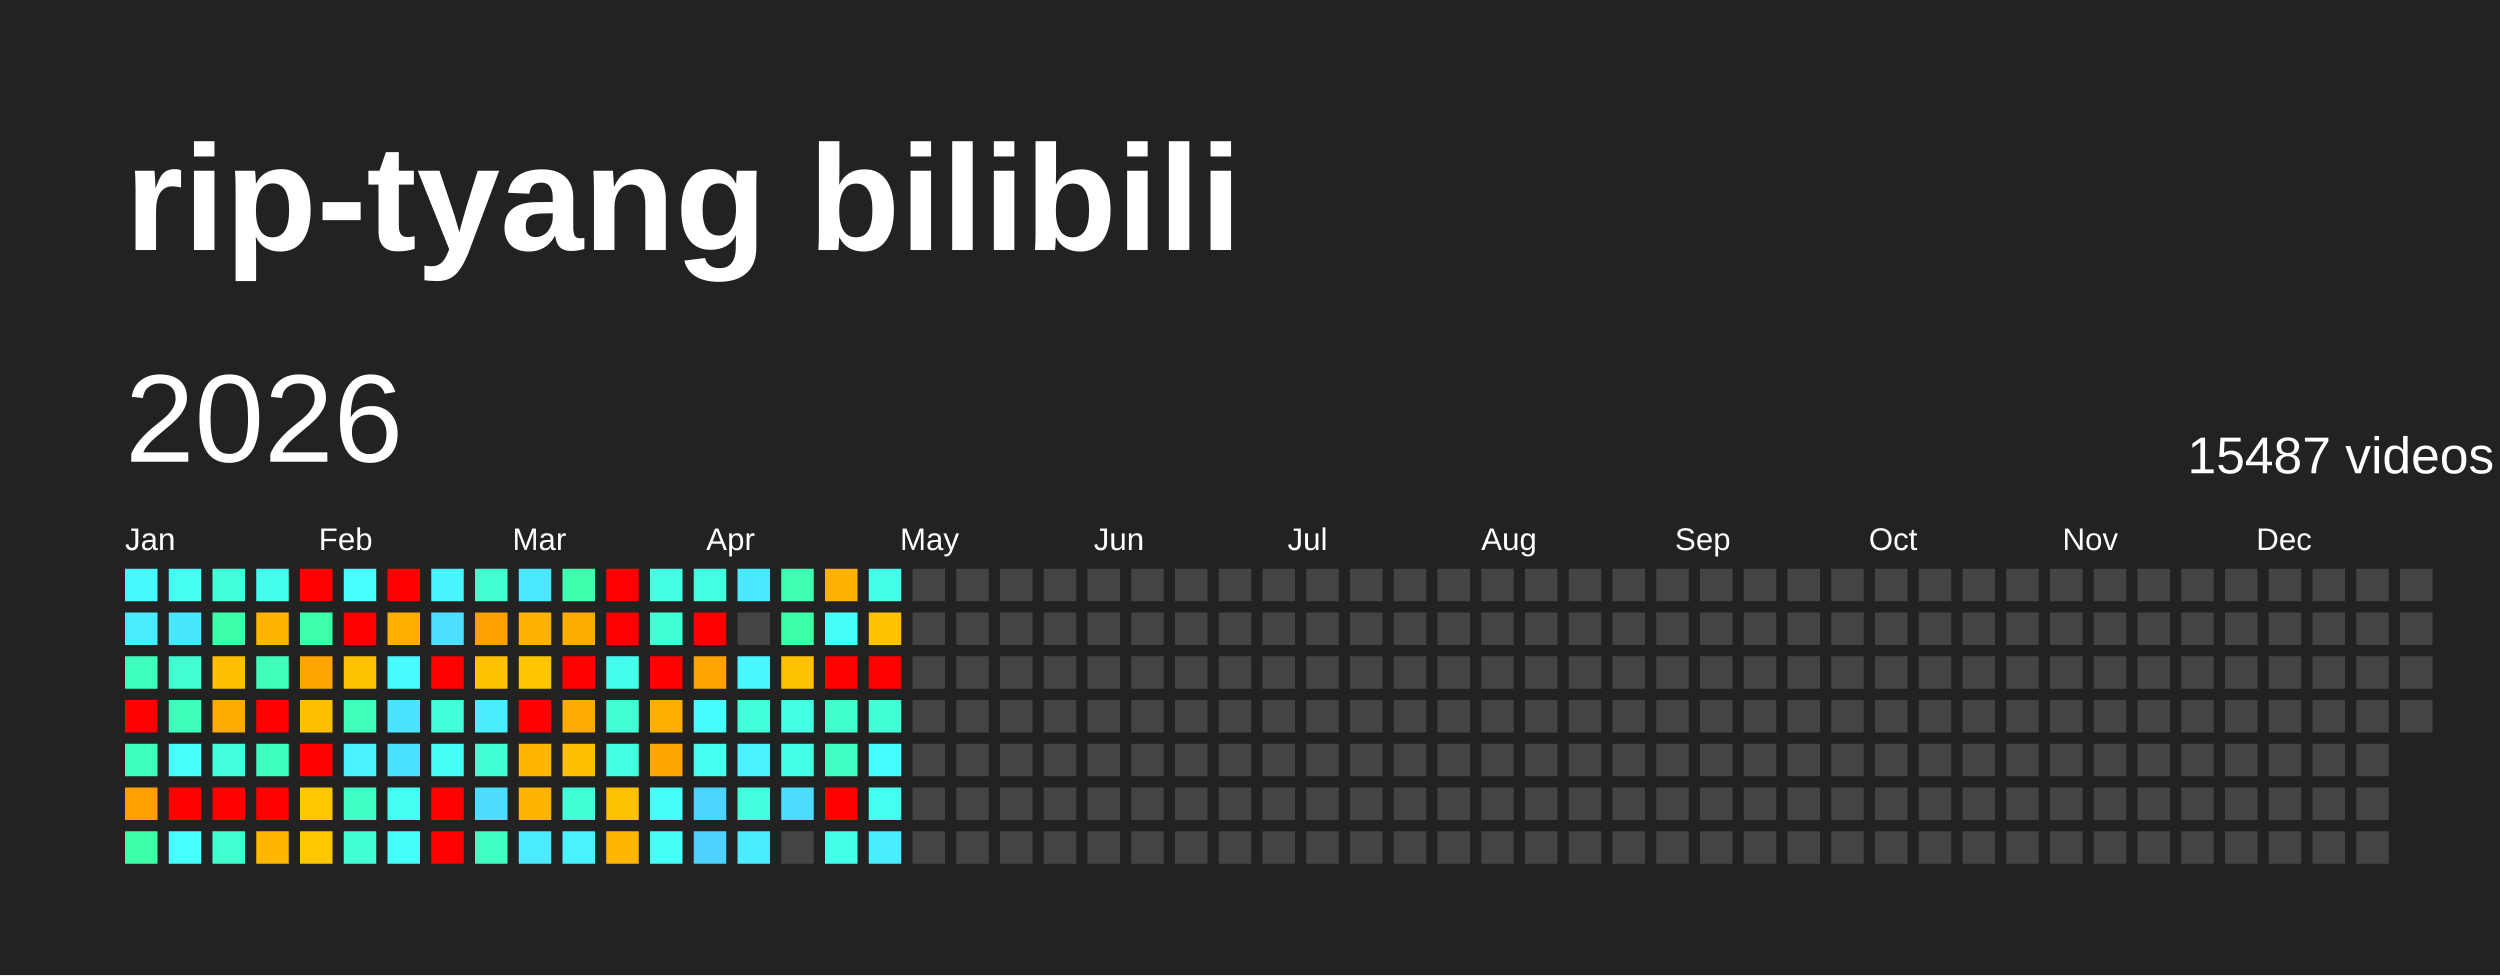
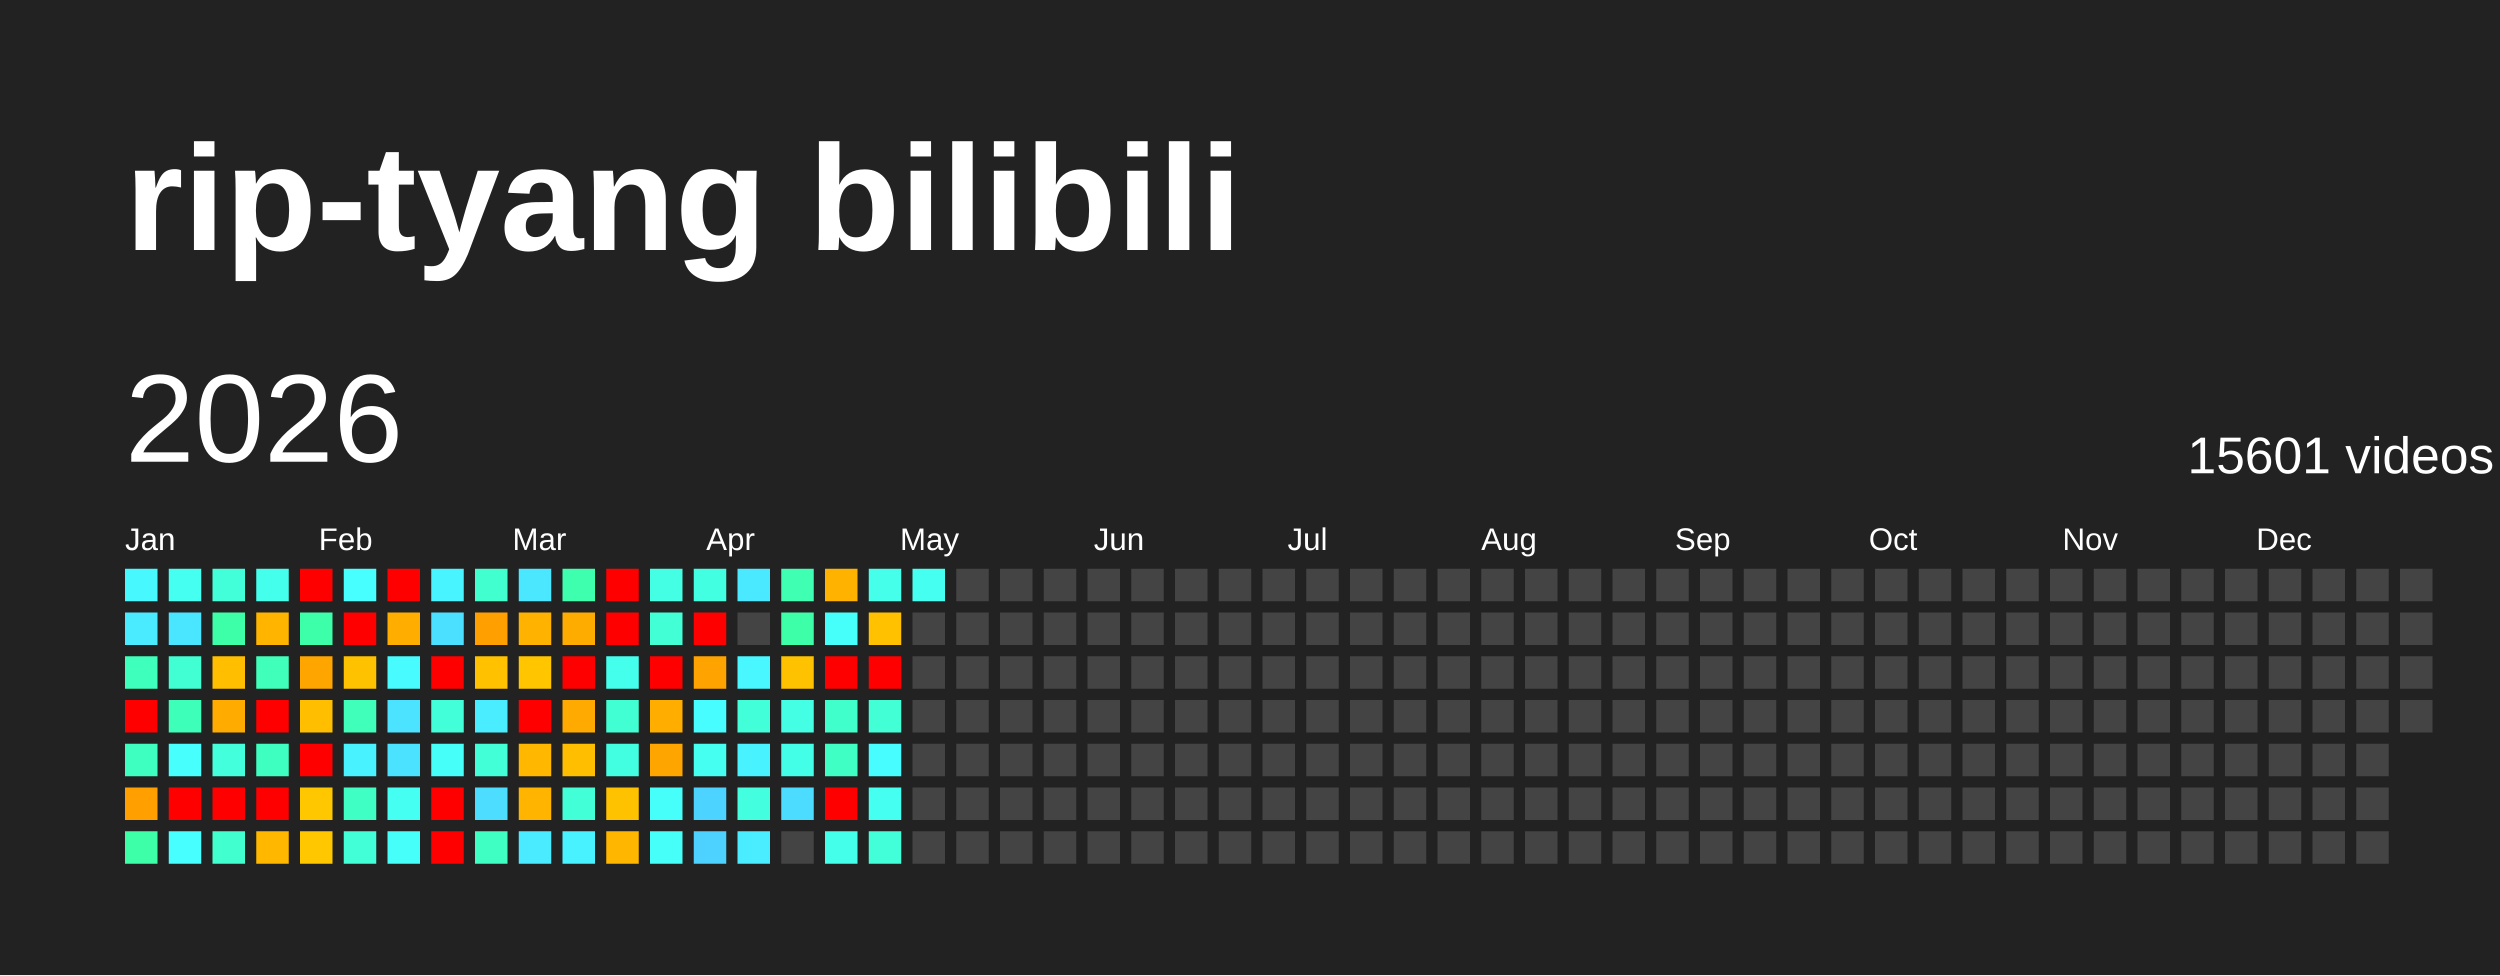
<svg xmlns="http://www.w3.org/2000/svg" baseProfile="full" height="78mm" version="1.1" viewBox="0,0,200,78" width="200mm">
  <defs />
  <rect fill="#222222" height="78" width="200" x="0" y="0" />
  <text fill="#FFFFFF" style="font-size:12px; font-family:Arial; font-weight:bold;" x="10" y="20">rip-tyang bilibili</text>
  <text dominant-baseline="hanging" fill="#FFFFFF" style="font-size:10.0px; font-family:Arial;" x="10" y="30">2026</text>
-   <text dominant-baseline="hanging" fill="#FFFFFF" style="font-size:4.125px; font-family:Arial;" x="175" y="35">15487 videos</text>
+   <text dominant-baseline="hanging" fill="#FFFFFF" style="font-size:4.125px; font-family:Arial;" x="175" y="35">15601 videos</text>
  <text fill="#FFFFFF" style="font-size:2.5px; font-family:Arial" x="10.0" y="44">Jan</text>
  <text fill="#FFFFFF" style="font-size:2.5px; font-family:Arial" x="25.5" y="44">Feb</text>
  <text fill="#FFFFFF" style="font-size:2.5px; font-family:Arial" x="41.0" y="44">Mar</text>
  <text fill="#FFFFFF" style="font-size:2.5px; font-family:Arial" x="56.5" y="44">Apr</text>
  <text fill="#FFFFFF" style="font-size:2.5px; font-family:Arial" x="72.0" y="44">May</text>
  <text fill="#FFFFFF" style="font-size:2.5px; font-family:Arial" x="87.5" y="44">Jun</text>
  <text fill="#FFFFFF" style="font-size:2.5px; font-family:Arial" x="103.0" y="44">Jul</text>
  <text fill="#FFFFFF" style="font-size:2.5px; font-family:Arial" x="118.5" y="44">Aug</text>
  <text fill="#FFFFFF" style="font-size:2.5px; font-family:Arial" x="134.0" y="44">Sep</text>
  <text fill="#FFFFFF" style="font-size:2.5px; font-family:Arial" x="149.5" y="44">Oct</text>
  <text fill="#FFFFFF" style="font-size:2.5px; font-family:Arial" x="165.0" y="44">Nov</text>
  <text fill="#FFFFFF" style="font-size:2.5px; font-family:Arial" x="180.5" y="44">Dec</text>
  <rect fill="#48f8ff" height="2.6" width="2.6" x="10.0" y="45.5" />
  <rect fill="#4aeaff" height="2.6" width="2.6" x="10.0" y="49.0" />
  <rect fill="#3fffbc" height="2.6" width="2.6" x="10.0" y="52.5" />
  <rect fill="red" height="2.6" width="2.6" x="10.0" y="56.0" />
  <rect fill="#3fffc0" height="2.6" width="2.6" x="10.0" y="59.5" />
  <rect fill="#ffa000" height="2.6" width="2.6" x="10.0" y="63.0" />
  <rect fill="#3cffa8" height="2.6" width="2.6" x="10.0" y="66.5" />
  <rect fill="#45fff0" height="2.6" width="2.6" x="13.5" y="45.5" />
  <rect fill="#4ae6ff" height="2.6" width="2.6" x="13.5" y="49.0" />
  <rect fill="#41ffd3" height="2.6" width="2.6" x="13.5" y="52.5" />
  <rect fill="#3effb9" height="2.6" width="2.6" x="13.5" y="56.0" />
  <rect fill="#47fffc" height="2.6" width="2.6" x="13.5" y="59.5" />
  <rect fill="red" height="2.6" width="2.6" x="13.5" y="63.0" />
  <rect fill="#47ffff" height="2.6" width="2.6" x="13.5" y="66.5" />
  <rect fill="#42ffd9" height="2.6" width="2.6" x="17.0" y="45.5" />
  <rect fill="#3cffa8" height="2.6" width="2.6" x="17.0" y="49.0" />
  <rect fill="#ffbf00" height="2.6" width="2.6" x="17.0" y="52.5" />
  <rect fill="#ffab00" height="2.6" width="2.6" x="17.0" y="56.0" />
  <rect fill="#43ffdc" height="2.6" width="2.6" x="17.0" y="59.5" />
  <rect fill="red" height="2.6" width="2.6" x="17.0" y="63.0" />
  <rect fill="#41ffcf" height="2.6" width="2.6" x="17.0" y="66.5" />
  <rect fill="#45ffed" height="2.6" width="2.6" x="20.5" y="45.5" />
  <rect fill="#ffb500" height="2.6" width="2.6" x="20.5" y="49.0" />
  <rect fill="#3fffba" height="2.6" width="2.6" x="20.5" y="52.5" />
  <rect fill="red" height="2.6" width="2.6" x="20.5" y="56.0" />
  <rect fill="#3fffc0" height="2.6" width="2.6" x="20.5" y="59.5" />
  <rect fill="red" height="2.6" width="2.6" x="20.5" y="63.0" />
  <rect fill="#ffb700" height="2.6" width="2.6" x="20.5" y="66.5" />
  <rect fill="red" height="2.6" width="2.6" x="24.0" y="45.5" />
  <rect fill="#3dffa9" height="2.6" width="2.6" x="24.0" y="49.0" />
  <rect fill="#ffa500" height="2.6" width="2.6" x="24.0" y="52.5" />
  <rect fill="#ffbf00" height="2.6" width="2.6" x="24.0" y="56.0" />
  <rect fill="red" height="2.6" width="2.6" x="24.0" y="59.5" />
  <rect fill="#ffc700" height="2.6" width="2.6" x="24.0" y="63.0" />
  <rect fill="#ffc700" height="2.6" width="2.6" x="24.0" y="66.5" />
  <rect fill="#47fffe" height="2.6" width="2.6" x="27.5" y="45.5" />
  <rect fill="red" height="2.6" width="2.6" x="27.5" y="49.0" />
  <rect fill="#ffc200" height="2.6" width="2.6" x="27.5" y="52.5" />
  <rect fill="#3fffba" height="2.6" width="2.6" x="27.5" y="56.0" />
  <rect fill="#49f2ff" height="2.6" width="2.6" x="27.5" y="59.5" />
  <rect fill="#40ffc4" height="2.6" width="2.6" x="27.5" y="63.0" />
  <rect fill="#42ffd7" height="2.6" width="2.6" x="27.5" y="66.5" />
  <rect fill="red" height="2.6" width="2.6" x="31.0" y="45.5" />
  <rect fill="#ffae00" height="2.6" width="2.6" x="31.0" y="49.0" />
  <rect fill="#48fbff" height="2.6" width="2.6" x="31.0" y="52.5" />
  <rect fill="#4be3ff" height="2.6" width="2.6" x="31.0" y="56.0" />
  <rect fill="#4be2ff" height="2.6" width="2.6" x="31.0" y="59.5" />
  <rect fill="#45fff3" height="2.6" width="2.6" x="31.0" y="63.0" />
  <rect fill="#46fffa" height="2.6" width="2.6" x="31.0" y="66.5" />
  <rect fill="#48f4ff" height="2.6" width="2.6" x="34.5" y="45.5" />
  <rect fill="#4be0ff" height="2.6" width="2.6" x="34.5" y="49.0" />
  <rect fill="red" height="2.6" width="2.6" x="34.5" y="52.5" />
  <rect fill="#42ffda" height="2.6" width="2.6" x="34.5" y="56.0" />
  <rect fill="#46fff8" height="2.6" width="2.6" x="34.5" y="59.5" />
  <rect fill="red" height="2.6" width="2.6" x="34.5" y="63.0" />
  <rect fill="red" height="2.6" width="2.6" x="34.5" y="66.5" />
  <rect fill="#41ffcf" height="2.6" width="2.6" x="38.0" y="45.5" />
  <rect fill="#ff9f00" height="2.6" width="2.6" x="38.0" y="49.0" />
  <rect fill="#ffc100" height="2.6" width="2.6" x="38.0" y="52.5" />
  <rect fill="#49edff" height="2.6" width="2.6" x="38.0" y="56.0" />
  <rect fill="#42ffd8" height="2.6" width="2.6" x="38.0" y="59.5" />
  <rect fill="#4cddff" height="2.6" width="2.6" x="38.0" y="63.0" />
  <rect fill="#3fffc2" height="2.6" width="2.6" x="38.0" y="66.5" />
  <rect fill="#4ae7ff" height="2.6" width="2.6" x="41.5" y="45.5" />
  <rect fill="#ffb200" height="2.6" width="2.6" x="41.5" y="49.0" />
  <rect fill="#ffc600" height="2.6" width="2.6" x="41.5" y="52.5" />
  <rect fill="red" height="2.6" width="2.6" x="41.5" y="56.0" />
  <rect fill="#ffb700" height="2.6" width="2.6" x="41.5" y="59.5" />
  <rect fill="#ffb400" height="2.6" width="2.6" x="41.5" y="63.0" />
  <rect fill="#4aebff" height="2.6" width="2.6" x="41.5" y="66.5" />
  <rect fill="#3dffad" height="2.6" width="2.6" x="45.0" y="45.5" />
  <rect fill="#ffac00" height="2.6" width="2.6" x="45.0" y="49.0" />
  <rect fill="red" height="2.6" width="2.6" x="45.0" y="52.5" />
  <rect fill="#ffaa00" height="2.6" width="2.6" x="45.0" y="56.0" />
  <rect fill="#ffbf00" height="2.6" width="2.6" x="45.0" y="59.5" />
  <rect fill="#42ffd7" height="2.6" width="2.6" x="45.0" y="63.0" />
  <rect fill="#49f2ff" height="2.6" width="2.6" x="45.0" y="66.5" />
  <rect fill="red" height="2.6" width="2.6" x="48.5" y="45.5" />
  <rect fill="red" height="2.6" width="2.6" x="48.5" y="49.0" />
  <rect fill="#45ffed" height="2.6" width="2.6" x="48.5" y="52.5" />
  <rect fill="#41ffd2" height="2.6" width="2.6" x="48.5" y="56.0" />
  <rect fill="#43ffe2" height="2.6" width="2.6" x="48.5" y="59.5" />
  <rect fill="#ffc200" height="2.6" width="2.6" x="48.5" y="63.0" />
  <rect fill="#ffb600" height="2.6" width="2.6" x="48.5" y="66.5" />
  <rect fill="#44ffe4" height="2.6" width="2.6" x="52.0" y="45.5" />
  <rect fill="#42ffd5" height="2.6" width="2.6" x="52.0" y="49.0" />
  <rect fill="red" height="2.6" width="2.6" x="52.0" y="52.5" />
  <rect fill="#ffae00" height="2.6" width="2.6" x="52.0" y="56.0" />
  <rect fill="#ffa500" height="2.6" width="2.6" x="52.0" y="59.5" />
  <rect fill="#46fffa" height="2.6" width="2.6" x="52.0" y="63.0" />
  <rect fill="#46fff9" height="2.6" width="2.6" x="52.0" y="66.5" />
  <rect fill="#43ffe1" height="2.6" width="2.6" x="55.5" y="45.5" />
  <rect fill="red" height="2.6" width="2.6" x="55.5" y="49.0" />
  <rect fill="#ffa300" height="2.6" width="2.6" x="55.5" y="52.5" />
  <rect fill="#47fdff" height="2.6" width="2.6" x="55.5" y="56.0" />
  <rect fill="#45fff0" height="2.6" width="2.6" x="55.5" y="59.5" />
  <rect fill="#4dd3ff" height="2.6" width="2.6" x="55.5" y="63.0" />
  <rect fill="#4dd2ff" height="2.6" width="2.6" x="55.5" y="66.5" />
  <rect fill="#4ae9ff" height="2.6" width="2.6" x="59.0" y="45.5" />
  <rect fill="#444444" height="2.6" width="2.6" x="59.0" y="49.0" />
  <rect fill="#48f7ff" height="2.6" width="2.6" x="59.0" y="52.5" />
  <rect fill="#42ffd9" height="2.6" width="2.6" x="59.0" y="56.0" />
  <rect fill="#49f2ff" height="2.6" width="2.6" x="59.0" y="59.5" />
  <rect fill="#43ffe0" height="2.6" width="2.6" x="59.0" y="63.0" />
  <rect fill="#4aecff" height="2.6" width="2.6" x="59.0" y="66.5" />
  <rect fill="#3effb2" height="2.6" width="2.6" x="62.5" y="45.5" />
  <rect fill="#3cffa8" height="2.6" width="2.6" x="62.5" y="49.0" />
  <rect fill="#ffc200" height="2.6" width="2.6" x="62.5" y="52.5" />
  <rect fill="#44ffe4" height="2.6" width="2.6" x="62.5" y="56.0" />
  <rect fill="#44ffe8" height="2.6" width="2.6" x="62.5" y="59.5" />
  <rect fill="#4cdcff" height="2.6" width="2.6" x="62.5" y="63.0" />
  <rect fill="#444444" height="2.6" width="2.6" x="62.5" y="66.5" />
  <rect fill="#ffb300" height="2.6" width="2.6" x="66.0" y="45.5" />
  <rect fill="#46fffa" height="2.6" width="2.6" x="66.0" y="49.0" />
  <rect fill="red" height="2.6" width="2.6" x="66.0" y="52.5" />
  <rect fill="#40ffca" height="2.6" width="2.6" x="66.0" y="56.0" />
  <rect fill="#40ffc4" height="2.6" width="2.6" x="66.0" y="59.5" />
  <rect fill="red" height="2.6" width="2.6" x="66.0" y="63.0" />
  <rect fill="#44ffe9" height="2.6" width="2.6" x="66.0" y="66.5" />
  <rect fill="#45ffeb" height="2.6" width="2.6" x="69.5" y="45.5" />
  <rect fill="#ffc100" height="2.6" width="2.6" x="69.5" y="49.0" />
  <rect fill="red" height="2.6" width="2.6" x="69.5" y="52.5" />
  <rect fill="#42ffd6" height="2.6" width="2.6" x="69.5" y="56.0" />
  <rect fill="#47fdff" height="2.6" width="2.6" x="69.5" y="59.5" />
  <rect fill="#45fff1" height="2.6" width="2.6" x="69.5" y="63.0" />
-   <rect fill="#4aecff" height="2.6" width="2.6" x="69.5" y="66.5" />
-   <rect fill="#444444" height="2.6" width="2.6" x="73.0" y="45.5" />
+   <rect fill="#42ffda" height="2.6" width="2.6" x="69.5" y="66.5" />
+   <rect fill="#45fff1" height="2.6" width="2.6" x="73.0" y="45.5" />
  <rect fill="#444444" height="2.6" width="2.6" x="73.0" y="49.0" />
  <rect fill="#444444" height="2.6" width="2.6" x="73.0" y="52.5" />
  <rect fill="#444444" height="2.6" width="2.6" x="73.0" y="56.0" />
  <rect fill="#444444" height="2.6" width="2.6" x="73.0" y="59.5" />
  <rect fill="#444444" height="2.6" width="2.6" x="73.0" y="63.0" />
  <rect fill="#444444" height="2.6" width="2.6" x="73.0" y="66.5" />
  <rect fill="#444444" height="2.6" width="2.6" x="76.5" y="45.5" />
  <rect fill="#444444" height="2.6" width="2.6" x="76.5" y="49.0" />
  <rect fill="#444444" height="2.6" width="2.6" x="76.5" y="52.5" />
  <rect fill="#444444" height="2.6" width="2.6" x="76.5" y="56.0" />
  <rect fill="#444444" height="2.6" width="2.6" x="76.5" y="59.5" />
  <rect fill="#444444" height="2.6" width="2.6" x="76.5" y="63.0" />
  <rect fill="#444444" height="2.6" width="2.6" x="76.5" y="66.5" />
  <rect fill="#444444" height="2.6" width="2.6" x="80.0" y="45.5" />
  <rect fill="#444444" height="2.6" width="2.6" x="80.0" y="49.0" />
  <rect fill="#444444" height="2.6" width="2.6" x="80.0" y="52.5" />
  <rect fill="#444444" height="2.6" width="2.6" x="80.0" y="56.0" />
  <rect fill="#444444" height="2.6" width="2.6" x="80.0" y="59.5" />
  <rect fill="#444444" height="2.6" width="2.6" x="80.0" y="63.0" />
  <rect fill="#444444" height="2.6" width="2.6" x="80.0" y="66.5" />
  <rect fill="#444444" height="2.6" width="2.6" x="83.5" y="45.5" />
  <rect fill="#444444" height="2.6" width="2.6" x="83.5" y="49.0" />
  <rect fill="#444444" height="2.6" width="2.6" x="83.5" y="52.5" />
  <rect fill="#444444" height="2.6" width="2.6" x="83.5" y="56.0" />
  <rect fill="#444444" height="2.6" width="2.6" x="83.5" y="59.5" />
  <rect fill="#444444" height="2.6" width="2.6" x="83.5" y="63.0" />
  <rect fill="#444444" height="2.6" width="2.6" x="83.5" y="66.5" />
  <rect fill="#444444" height="2.6" width="2.6" x="87.0" y="45.5" />
  <rect fill="#444444" height="2.6" width="2.6" x="87.0" y="49.0" />
  <rect fill="#444444" height="2.6" width="2.6" x="87.0" y="52.5" />
  <rect fill="#444444" height="2.6" width="2.6" x="87.0" y="56.0" />
  <rect fill="#444444" height="2.6" width="2.6" x="87.0" y="59.5" />
  <rect fill="#444444" height="2.6" width="2.6" x="87.0" y="63.0" />
  <rect fill="#444444" height="2.6" width="2.6" x="87.0" y="66.5" />
  <rect fill="#444444" height="2.6" width="2.6" x="90.5" y="45.5" />
  <rect fill="#444444" height="2.6" width="2.6" x="90.5" y="49.0" />
  <rect fill="#444444" height="2.6" width="2.6" x="90.5" y="52.5" />
  <rect fill="#444444" height="2.6" width="2.6" x="90.5" y="56.0" />
  <rect fill="#444444" height="2.6" width="2.6" x="90.5" y="59.5" />
  <rect fill="#444444" height="2.6" width="2.6" x="90.5" y="63.0" />
  <rect fill="#444444" height="2.6" width="2.6" x="90.5" y="66.5" />
  <rect fill="#444444" height="2.6" width="2.6" x="94.0" y="45.5" />
  <rect fill="#444444" height="2.6" width="2.6" x="94.0" y="49.0" />
  <rect fill="#444444" height="2.6" width="2.6" x="94.0" y="52.5" />
  <rect fill="#444444" height="2.6" width="2.6" x="94.0" y="56.0" />
  <rect fill="#444444" height="2.6" width="2.6" x="94.0" y="59.5" />
  <rect fill="#444444" height="2.6" width="2.6" x="94.0" y="63.0" />
  <rect fill="#444444" height="2.6" width="2.6" x="94.0" y="66.5" />
  <rect fill="#444444" height="2.6" width="2.6" x="97.5" y="45.5" />
  <rect fill="#444444" height="2.6" width="2.6" x="97.5" y="49.0" />
  <rect fill="#444444" height="2.6" width="2.6" x="97.5" y="52.5" />
  <rect fill="#444444" height="2.6" width="2.6" x="97.5" y="56.0" />
  <rect fill="#444444" height="2.6" width="2.6" x="97.5" y="59.5" />
  <rect fill="#444444" height="2.6" width="2.6" x="97.5" y="63.0" />
  <rect fill="#444444" height="2.6" width="2.6" x="97.5" y="66.5" />
  <rect fill="#444444" height="2.6" width="2.6" x="101.0" y="45.5" />
  <rect fill="#444444" height="2.6" width="2.6" x="101.0" y="49.0" />
  <rect fill="#444444" height="2.6" width="2.6" x="101.0" y="52.5" />
  <rect fill="#444444" height="2.6" width="2.6" x="101.0" y="56.0" />
  <rect fill="#444444" height="2.6" width="2.6" x="101.0" y="59.5" />
  <rect fill="#444444" height="2.6" width="2.6" x="101.0" y="63.0" />
  <rect fill="#444444" height="2.6" width="2.6" x="101.0" y="66.5" />
  <rect fill="#444444" height="2.6" width="2.6" x="104.5" y="45.5" />
  <rect fill="#444444" height="2.6" width="2.6" x="104.5" y="49.0" />
  <rect fill="#444444" height="2.6" width="2.6" x="104.5" y="52.5" />
  <rect fill="#444444" height="2.6" width="2.6" x="104.5" y="56.0" />
  <rect fill="#444444" height="2.6" width="2.6" x="104.5" y="59.5" />
  <rect fill="#444444" height="2.6" width="2.6" x="104.5" y="63.0" />
  <rect fill="#444444" height="2.6" width="2.6" x="104.5" y="66.5" />
  <rect fill="#444444" height="2.6" width="2.6" x="108.0" y="45.5" />
  <rect fill="#444444" height="2.6" width="2.6" x="108.0" y="49.0" />
  <rect fill="#444444" height="2.6" width="2.6" x="108.0" y="52.5" />
  <rect fill="#444444" height="2.6" width="2.6" x="108.0" y="56.0" />
  <rect fill="#444444" height="2.6" width="2.6" x="108.0" y="59.5" />
  <rect fill="#444444" height="2.6" width="2.6" x="108.0" y="63.0" />
  <rect fill="#444444" height="2.6" width="2.6" x="108.0" y="66.5" />
  <rect fill="#444444" height="2.6" width="2.6" x="111.5" y="45.5" />
  <rect fill="#444444" height="2.6" width="2.6" x="111.5" y="49.0" />
  <rect fill="#444444" height="2.6" width="2.6" x="111.5" y="52.5" />
  <rect fill="#444444" height="2.6" width="2.6" x="111.5" y="56.0" />
  <rect fill="#444444" height="2.6" width="2.6" x="111.5" y="59.5" />
  <rect fill="#444444" height="2.6" width="2.6" x="111.5" y="63.0" />
  <rect fill="#444444" height="2.6" width="2.6" x="111.5" y="66.5" />
  <rect fill="#444444" height="2.6" width="2.6" x="115.0" y="45.5" />
  <rect fill="#444444" height="2.6" width="2.6" x="115.0" y="49.0" />
  <rect fill="#444444" height="2.6" width="2.6" x="115.0" y="52.5" />
  <rect fill="#444444" height="2.6" width="2.6" x="115.0" y="56.0" />
  <rect fill="#444444" height="2.6" width="2.6" x="115.0" y="59.5" />
  <rect fill="#444444" height="2.6" width="2.6" x="115.0" y="63.0" />
  <rect fill="#444444" height="2.6" width="2.6" x="115.0" y="66.5" />
  <rect fill="#444444" height="2.6" width="2.6" x="118.5" y="45.5" />
  <rect fill="#444444" height="2.6" width="2.6" x="118.5" y="49.0" />
  <rect fill="#444444" height="2.6" width="2.6" x="118.5" y="52.5" />
  <rect fill="#444444" height="2.6" width="2.6" x="118.5" y="56.0" />
  <rect fill="#444444" height="2.6" width="2.6" x="118.5" y="59.5" />
  <rect fill="#444444" height="2.6" width="2.6" x="118.5" y="63.0" />
  <rect fill="#444444" height="2.6" width="2.6" x="118.5" y="66.5" />
  <rect fill="#444444" height="2.6" width="2.6" x="122.0" y="45.5" />
  <rect fill="#444444" height="2.6" width="2.6" x="122.0" y="49.0" />
  <rect fill="#444444" height="2.6" width="2.6" x="122.0" y="52.5" />
  <rect fill="#444444" height="2.6" width="2.6" x="122.0" y="56.0" />
  <rect fill="#444444" height="2.6" width="2.6" x="122.0" y="59.5" />
  <rect fill="#444444" height="2.6" width="2.6" x="122.0" y="63.0" />
  <rect fill="#444444" height="2.6" width="2.6" x="122.0" y="66.5" />
  <rect fill="#444444" height="2.6" width="2.6" x="125.5" y="45.5" />
  <rect fill="#444444" height="2.6" width="2.6" x="125.5" y="49.0" />
  <rect fill="#444444" height="2.6" width="2.6" x="125.5" y="52.5" />
  <rect fill="#444444" height="2.6" width="2.6" x="125.5" y="56.0" />
  <rect fill="#444444" height="2.6" width="2.6" x="125.5" y="59.5" />
  <rect fill="#444444" height="2.6" width="2.6" x="125.5" y="63.0" />
  <rect fill="#444444" height="2.6" width="2.6" x="125.5" y="66.5" />
  <rect fill="#444444" height="2.6" width="2.6" x="129.0" y="45.5" />
  <rect fill="#444444" height="2.6" width="2.6" x="129.0" y="49.0" />
  <rect fill="#444444" height="2.6" width="2.6" x="129.0" y="52.5" />
  <rect fill="#444444" height="2.6" width="2.6" x="129.0" y="56.0" />
  <rect fill="#444444" height="2.6" width="2.6" x="129.0" y="59.5" />
  <rect fill="#444444" height="2.6" width="2.6" x="129.0" y="63.0" />
  <rect fill="#444444" height="2.6" width="2.6" x="129.0" y="66.5" />
  <rect fill="#444444" height="2.6" width="2.6" x="132.5" y="45.5" />
  <rect fill="#444444" height="2.6" width="2.6" x="132.5" y="49.0" />
  <rect fill="#444444" height="2.6" width="2.6" x="132.5" y="52.5" />
  <rect fill="#444444" height="2.6" width="2.6" x="132.5" y="56.0" />
  <rect fill="#444444" height="2.6" width="2.6" x="132.5" y="59.5" />
  <rect fill="#444444" height="2.6" width="2.6" x="132.5" y="63.0" />
  <rect fill="#444444" height="2.6" width="2.6" x="132.5" y="66.5" />
  <rect fill="#444444" height="2.6" width="2.6" x="136.0" y="45.5" />
  <rect fill="#444444" height="2.6" width="2.6" x="136.0" y="49.0" />
  <rect fill="#444444" height="2.6" width="2.6" x="136.0" y="52.5" />
  <rect fill="#444444" height="2.6" width="2.6" x="136.0" y="56.0" />
  <rect fill="#444444" height="2.6" width="2.6" x="136.0" y="59.5" />
  <rect fill="#444444" height="2.6" width="2.6" x="136.0" y="63.0" />
  <rect fill="#444444" height="2.6" width="2.6" x="136.0" y="66.5" />
  <rect fill="#444444" height="2.6" width="2.6" x="139.5" y="45.5" />
  <rect fill="#444444" height="2.6" width="2.6" x="139.5" y="49.0" />
  <rect fill="#444444" height="2.6" width="2.6" x="139.5" y="52.5" />
  <rect fill="#444444" height="2.6" width="2.6" x="139.5" y="56.0" />
  <rect fill="#444444" height="2.6" width="2.6" x="139.5" y="59.5" />
  <rect fill="#444444" height="2.6" width="2.6" x="139.5" y="63.0" />
  <rect fill="#444444" height="2.6" width="2.6" x="139.5" y="66.5" />
  <rect fill="#444444" height="2.6" width="2.6" x="143.0" y="45.5" />
  <rect fill="#444444" height="2.6" width="2.6" x="143.0" y="49.0" />
  <rect fill="#444444" height="2.6" width="2.6" x="143.0" y="52.5" />
  <rect fill="#444444" height="2.6" width="2.6" x="143.0" y="56.0" />
  <rect fill="#444444" height="2.6" width="2.6" x="143.0" y="59.5" />
  <rect fill="#444444" height="2.6" width="2.6" x="143.0" y="63.0" />
  <rect fill="#444444" height="2.6" width="2.6" x="143.0" y="66.5" />
  <rect fill="#444444" height="2.6" width="2.6" x="146.5" y="45.5" />
  <rect fill="#444444" height="2.6" width="2.6" x="146.5" y="49.0" />
  <rect fill="#444444" height="2.6" width="2.6" x="146.5" y="52.5" />
  <rect fill="#444444" height="2.6" width="2.6" x="146.5" y="56.0" />
  <rect fill="#444444" height="2.6" width="2.6" x="146.5" y="59.5" />
  <rect fill="#444444" height="2.6" width="2.6" x="146.5" y="63.0" />
  <rect fill="#444444" height="2.6" width="2.6" x="146.5" y="66.5" />
  <rect fill="#444444" height="2.6" width="2.6" x="150.0" y="45.5" />
  <rect fill="#444444" height="2.6" width="2.6" x="150.0" y="49.0" />
  <rect fill="#444444" height="2.6" width="2.6" x="150.0" y="52.5" />
  <rect fill="#444444" height="2.6" width="2.6" x="150.0" y="56.0" />
  <rect fill="#444444" height="2.6" width="2.6" x="150.0" y="59.5" />
  <rect fill="#444444" height="2.6" width="2.6" x="150.0" y="63.0" />
  <rect fill="#444444" height="2.6" width="2.6" x="150.0" y="66.5" />
  <rect fill="#444444" height="2.6" width="2.6" x="153.5" y="45.5" />
  <rect fill="#444444" height="2.6" width="2.6" x="153.5" y="49.0" />
  <rect fill="#444444" height="2.6" width="2.6" x="153.5" y="52.5" />
  <rect fill="#444444" height="2.6" width="2.6" x="153.5" y="56.0" />
  <rect fill="#444444" height="2.6" width="2.6" x="153.5" y="59.5" />
  <rect fill="#444444" height="2.6" width="2.6" x="153.5" y="63.0" />
  <rect fill="#444444" height="2.6" width="2.6" x="153.5" y="66.5" />
  <rect fill="#444444" height="2.6" width="2.6" x="157.0" y="45.5" />
  <rect fill="#444444" height="2.6" width="2.6" x="157.0" y="49.0" />
  <rect fill="#444444" height="2.6" width="2.6" x="157.0" y="52.5" />
  <rect fill="#444444" height="2.6" width="2.6" x="157.0" y="56.0" />
  <rect fill="#444444" height="2.6" width="2.6" x="157.0" y="59.5" />
  <rect fill="#444444" height="2.6" width="2.6" x="157.0" y="63.0" />
  <rect fill="#444444" height="2.6" width="2.6" x="157.0" y="66.5" />
  <rect fill="#444444" height="2.6" width="2.6" x="160.5" y="45.5" />
  <rect fill="#444444" height="2.6" width="2.6" x="160.5" y="49.0" />
  <rect fill="#444444" height="2.6" width="2.6" x="160.5" y="52.5" />
  <rect fill="#444444" height="2.6" width="2.6" x="160.5" y="56.0" />
  <rect fill="#444444" height="2.6" width="2.6" x="160.5" y="59.5" />
  <rect fill="#444444" height="2.6" width="2.6" x="160.5" y="63.0" />
  <rect fill="#444444" height="2.6" width="2.6" x="160.5" y="66.5" />
  <rect fill="#444444" height="2.6" width="2.6" x="164.0" y="45.5" />
  <rect fill="#444444" height="2.6" width="2.6" x="164.0" y="49.0" />
  <rect fill="#444444" height="2.6" width="2.6" x="164.0" y="52.5" />
  <rect fill="#444444" height="2.6" width="2.6" x="164.0" y="56.0" />
  <rect fill="#444444" height="2.6" width="2.6" x="164.0" y="59.5" />
  <rect fill="#444444" height="2.6" width="2.6" x="164.0" y="63.0" />
  <rect fill="#444444" height="2.6" width="2.6" x="164.0" y="66.5" />
  <rect fill="#444444" height="2.6" width="2.6" x="167.5" y="45.5" />
  <rect fill="#444444" height="2.6" width="2.6" x="167.5" y="49.0" />
  <rect fill="#444444" height="2.6" width="2.6" x="167.5" y="52.5" />
  <rect fill="#444444" height="2.6" width="2.6" x="167.5" y="56.0" />
  <rect fill="#444444" height="2.6" width="2.6" x="167.5" y="59.5" />
  <rect fill="#444444" height="2.6" width="2.6" x="167.5" y="63.0" />
  <rect fill="#444444" height="2.6" width="2.6" x="167.5" y="66.5" />
  <rect fill="#444444" height="2.6" width="2.6" x="171.0" y="45.5" />
  <rect fill="#444444" height="2.6" width="2.6" x="171.0" y="49.0" />
  <rect fill="#444444" height="2.6" width="2.6" x="171.0" y="52.5" />
  <rect fill="#444444" height="2.6" width="2.6" x="171.0" y="56.0" />
  <rect fill="#444444" height="2.6" width="2.6" x="171.0" y="59.5" />
  <rect fill="#444444" height="2.6" width="2.6" x="171.0" y="63.0" />
  <rect fill="#444444" height="2.6" width="2.6" x="171.0" y="66.5" />
  <rect fill="#444444" height="2.6" width="2.6" x="174.5" y="45.5" />
  <rect fill="#444444" height="2.6" width="2.6" x="174.5" y="49.0" />
  <rect fill="#444444" height="2.6" width="2.6" x="174.5" y="52.5" />
  <rect fill="#444444" height="2.6" width="2.6" x="174.5" y="56.0" />
  <rect fill="#444444" height="2.6" width="2.6" x="174.5" y="59.5" />
  <rect fill="#444444" height="2.6" width="2.6" x="174.5" y="63.0" />
  <rect fill="#444444" height="2.6" width="2.6" x="174.5" y="66.5" />
  <rect fill="#444444" height="2.6" width="2.6" x="178.0" y="45.5" />
  <rect fill="#444444" height="2.6" width="2.6" x="178.0" y="49.0" />
  <rect fill="#444444" height="2.6" width="2.6" x="178.0" y="52.5" />
  <rect fill="#444444" height="2.6" width="2.6" x="178.0" y="56.0" />
  <rect fill="#444444" height="2.6" width="2.6" x="178.0" y="59.5" />
  <rect fill="#444444" height="2.6" width="2.6" x="178.0" y="63.0" />
  <rect fill="#444444" height="2.6" width="2.6" x="178.0" y="66.5" />
  <rect fill="#444444" height="2.6" width="2.6" x="181.5" y="45.5" />
  <rect fill="#444444" height="2.6" width="2.6" x="181.5" y="49.0" />
  <rect fill="#444444" height="2.6" width="2.6" x="181.5" y="52.5" />
  <rect fill="#444444" height="2.6" width="2.6" x="181.5" y="56.0" />
  <rect fill="#444444" height="2.6" width="2.6" x="181.5" y="59.5" />
  <rect fill="#444444" height="2.6" width="2.6" x="181.5" y="63.0" />
  <rect fill="#444444" height="2.6" width="2.6" x="181.5" y="66.5" />
  <rect fill="#444444" height="2.6" width="2.6" x="185.0" y="45.5" />
  <rect fill="#444444" height="2.6" width="2.6" x="185.0" y="49.0" />
  <rect fill="#444444" height="2.6" width="2.6" x="185.0" y="52.5" />
  <rect fill="#444444" height="2.6" width="2.6" x="185.0" y="56.0" />
  <rect fill="#444444" height="2.6" width="2.6" x="185.0" y="59.5" />
  <rect fill="#444444" height="2.6" width="2.6" x="185.0" y="63.0" />
  <rect fill="#444444" height="2.6" width="2.6" x="185.0" y="66.5" />
  <rect fill="#444444" height="2.6" width="2.6" x="188.5" y="45.5" />
  <rect fill="#444444" height="2.6" width="2.6" x="188.5" y="49.0" />
  <rect fill="#444444" height="2.6" width="2.6" x="188.5" y="52.5" />
  <rect fill="#444444" height="2.6" width="2.6" x="188.5" y="56.0" />
  <rect fill="#444444" height="2.6" width="2.6" x="188.5" y="59.5" />
  <rect fill="#444444" height="2.6" width="2.6" x="188.5" y="63.0" />
  <rect fill="#444444" height="2.6" width="2.6" x="188.5" y="66.5" />
  <rect fill="#444444" height="2.6" width="2.6" x="192.0" y="45.5" />
  <rect fill="#444444" height="2.6" width="2.6" x="192.0" y="49.0" />
  <rect fill="#444444" height="2.6" width="2.6" x="192.0" y="52.5" />
  <rect fill="#444444" height="2.6" width="2.6" x="192.0" y="56.0" />
</svg>
